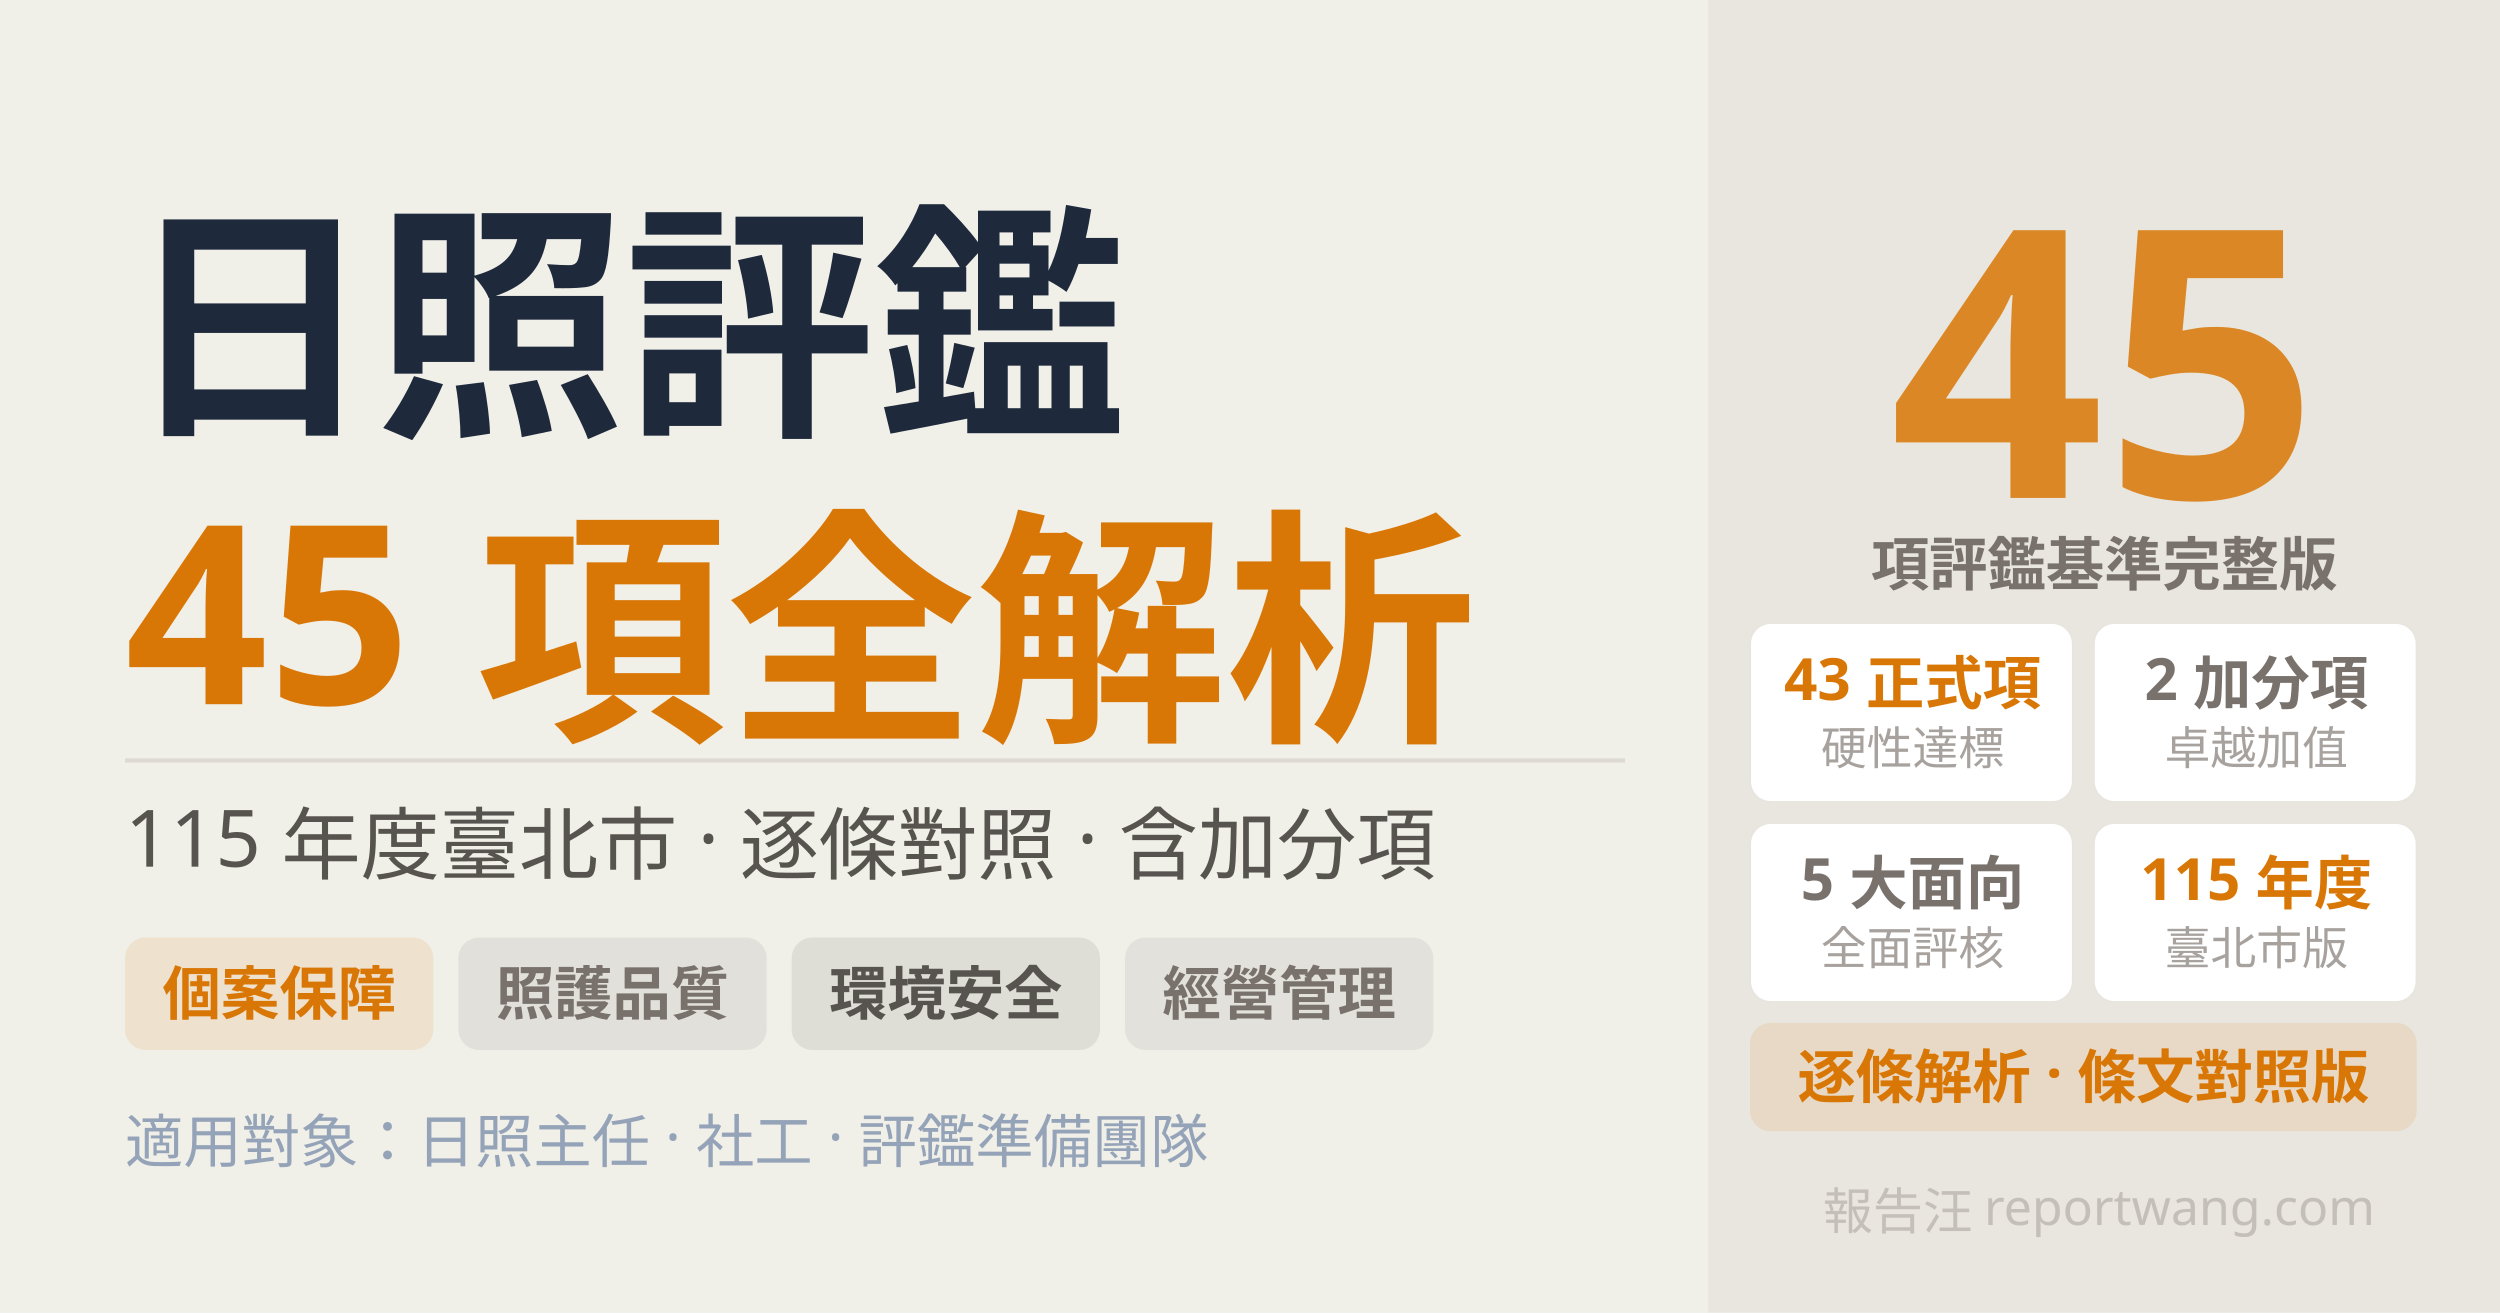
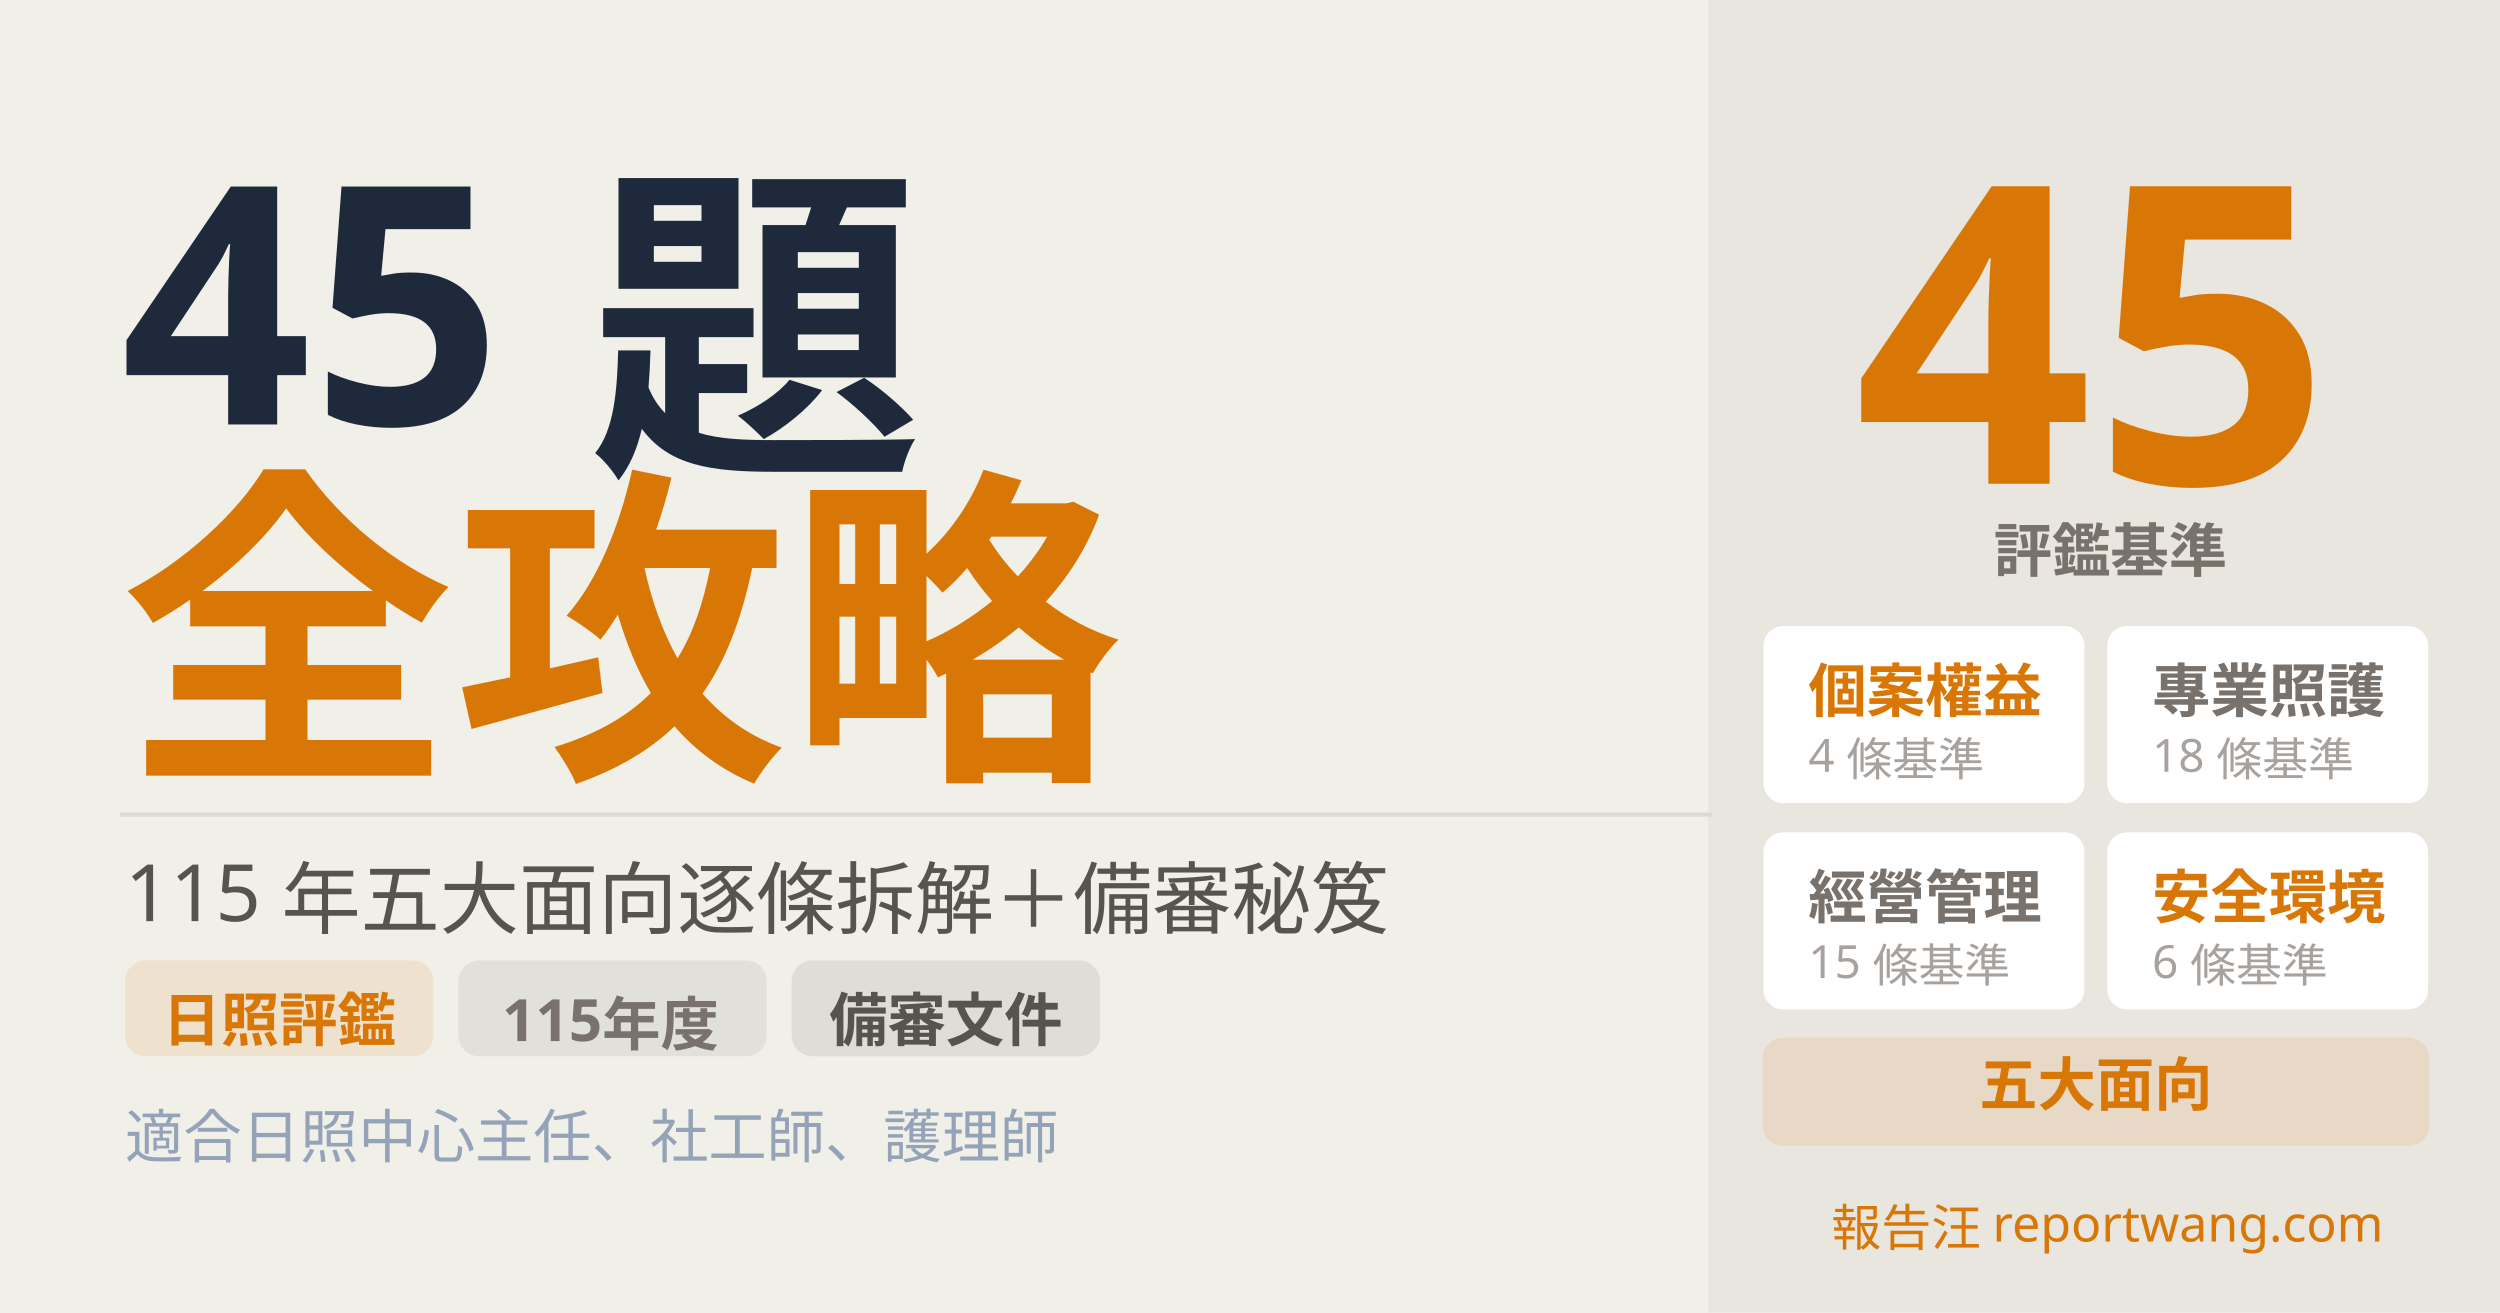
- <svg xmlns="http://www.w3.org/2000/svg" width="1200" height="630" viewBox="0 0 1200 630" font-family="'Noto Sans TC', sans-serif">
+ <svg xmlns="http://www.w3.org/2000/svg" width="1200" height="630" viewBox="0 0 1200 630" fill="none" font-family="'Noto Sans TC', sans-serif">
  <rect width="1200" height="630" fill="#f0efe8" />
-   <rect x="820" y="0" width="380" height="630" fill="#e8e6de" />
-   <text x="1010" y="239" font-size="180" font-weight="900" fill="#d97706" text-anchor="middle" opacity="0.85">45</text>
-   <text x="1010" y="281" font-size="28" fill="#78716c" text-anchor="middle" font-weight="600">項評鑑基準完整版</text>
-   <rect x="840" y="299" width="155" height="86" rx="10" fill="white" stroke="#e8e5de" stroke-width="1" />
-   <text x="918" y="336" font-size="28" fill="#d97706" text-anchor="middle" font-weight="700">43 正式項</text>
-   <text x="918" y="367" font-size="22" fill="#a8a29e" text-anchor="middle">硬性達標</text>
-   <rect x="1005" y="299" width="155" height="86" rx="10" fill="white" stroke="#e8e5de" stroke-width="1" />
-   <text x="1083" y="336" font-size="28" fill="#78716c" text-anchor="middle" font-weight="700">2 加分項</text>
-   <text x="1083" y="367" font-size="22" fill="#a8a29e" text-anchor="middle">卓越加值</text>
-   <rect x="840" y="395" width="155" height="86" rx="10" fill="white" stroke="#e8e5de" stroke-width="1" />
-   <text x="918" y="432" font-size="28" fill="#78716c" text-anchor="middle" font-weight="700">5 大面向</text>
-   <text x="918" y="463" font-size="22" fill="#a8a29e" text-anchor="middle">全面評核</text>
-   <rect x="1005" y="395" width="155" height="86" rx="10" fill="white" stroke="#e8e5de" stroke-width="1" />
-   <text x="1083" y="432" font-size="28" fill="#d97706" text-anchor="middle" font-weight="700">115 年度</text>
-   <text x="1083" y="463" font-size="22" fill="#a8a29e" text-anchor="middle">臺北市版</text>
-   <rect x="840" y="491" width="320" height="52" rx="10" fill="#d97706" opacity="0.12" />
-   <text x="1000" y="527" font-size="28" fill="#d97706" text-anchor="middle" font-weight="700">逐條解析 · 條文對照版</text>
-   <text x="60" y="200" font-size="120" font-weight="900" fill="#1e293b">日照評鑑</text>
-   <text x="60" y="338" font-size="120" font-weight="900" fill="#d97706">45 項全解析</text>
-   <line x1="60" y1="365" x2="780" y2="365" stroke="#dedad3" stroke-width="2" />
-   <text x="60" y="416" font-size="38" fill="#57534e" font-weight="400">115 年度臺北市 · 逐條對照 · 含加分項</text>
-   <rect x="60" y="450" width="148" height="54" rx="10" fill="#d97706" opacity="0.12" />
-   <text x="134" y="487" font-size="28" fill="#d97706" text-anchor="middle" font-weight="600">個案保障</text>
-   <rect x="220" y="450" width="148" height="54" rx="10" fill="#78716c" opacity="0.12" />
-   <text x="294" y="487" font-size="28" fill="#78716c" text-anchor="middle" font-weight="600">照護品質</text>
-   <rect x="380" y="450" width="148" height="54" rx="10" fill="#57534e" opacity="0.12" />
-   <text x="454" y="487" font-size="28" fill="#57534e" text-anchor="middle" font-weight="600">環境安全</text>
-   <rect x="540" y="450" width="148" height="54" rx="10" fill="#a8a29e" opacity="0.18" />
-   <text x="614" y="487" font-size="28" fill="#78716c" text-anchor="middle" font-weight="600">經營管理</text>
-   <text x="60" y="558" font-size="28" fill="#94a3b8">適用對象：日照主任 · 社工 · 評鑑準備團隊</text>
-   <text x="1140" y="590" font-size="24" fill="#c4bfb8" text-anchor="end" font-weight="400">報告汪 reportwang.com</text>
+   <g clip-path="url(#clip-daycare-45-guide)">
+     <path d="M1200 0H0V630H1200V0Z" fill="#F0EFE8" />
+     <path d="M1200 0H820V630H1200V0Z" fill="#E8E6DE" />
+     <text fill="#D97706" style="white-space: pre" xml:space="preserve" font-size="200" font-weight="bold" letter-spacing="0em">
+       <tspan x="890" y="232.2">45</tspan>
+     </text>
+     <text fill="#78716C" style="white-space: pre" xml:space="preserve" font-size="28" font-weight="bold" letter-spacing="0em">
+       <tspan x="957" y="274.416">評鑑基準</tspan>
+     </text>
+     <path d="M991 300H856C850.477 300 846 304.477 846 310V376C846 381.523 850.477 386 856 386H991C996.523 386 1001 381.523 1001 376V310C1001 304.477 996.523 300 991 300Z" fill="white" stroke="#E8E6DE" />
+     <text fill="#D97706" style="white-space: pre" xml:space="preserve" font-size="28" font-weight="bold" letter-spacing="0em">
+       <tspan x="868" y="341.708">個案權益</tspan>
+     </text>
+     <text fill="#A8A29E" style="white-space: pre" xml:space="preserve" font-size="22" letter-spacing="0em">
+       <tspan x="868" y="370.476">4 條基準</tspan>
+     </text>
+     <path d="M1156 300H1021C1015.48 300 1011 304.477 1011 310V376C1011 381.523 1015.48 386 1021 386H1156C1161.52 386 1166 381.523 1166 376V310C1166 304.477 1161.52 300 1156 300Z" fill="white" stroke="#E8E6DE" />
+     <text fill="#78716C" style="white-space: pre" xml:space="preserve" font-size="28" font-weight="bold" letter-spacing="0em">
+       <tspan x="1033" y="341.708">專業照護</tspan>
+     </text>
+     <text fill="#A8A29E" style="white-space: pre" xml:space="preserve" font-size="22" letter-spacing="0em">
+       <tspan x="1033" y="370.476">18 條基準</tspan>
+     </text>
+     <path d="M991 399H856C850.477 399 846 403.477 846 409V475C846 480.523 850.477 485 856 485H991C996.523 485 1001 480.523 1001 475V409C1001 403.477 996.523 399 991 399Z" fill="white" stroke="#E8E6DE" />
+     <text fill="#78716C" style="white-space: pre" xml:space="preserve" font-size="28" font-weight="bold" letter-spacing="0em">
+       <tspan x="868" y="440.708">經營管理</tspan>
+     </text>
+     <text fill="#A8A29E" style="white-space: pre" xml:space="preserve" font-size="22" letter-spacing="0em">
+       <tspan x="868" y="469.476">15 條基準</tspan>
+     </text>
+     <path d="M1156 399H1021C1015.48 399 1011 403.477 1011 409V475C1011 480.523 1015.48 485 1021 485H1156C1161.52 485 1166 480.523 1166 475V409C1166 403.477 1161.52 399 1156 399Z" fill="white" stroke="#E8E6DE" />
+     <text fill="#D97706" style="white-space: pre" xml:space="preserve" font-size="28" font-weight="bold" letter-spacing="0em">
+       <tspan x="1033" y="440.708">安全環境</tspan>
+     </text>
+     <text fill="#A8A29E" style="white-space: pre" xml:space="preserve" font-size="22" letter-spacing="0em">
+       <tspan x="1033" y="469.476">6 條基準</tspan>
+     </text>
+     <path opacity="0.12" d="M1156 498H856C850.477 498 846 502.477 846 508V540C846 545.523 850.477 550 856 550H1156C1161.52 550 1166 545.523 1166 540V508C1166 502.477 1161.52 498 1156 498Z" fill="#D97706" />
+     <text fill="#D97706" style="white-space: pre" xml:space="preserve" font-size="28" font-weight="bold" letter-spacing="0em">
+       <tspan x="950" y="530.708">五大面向</tspan>
+     </text>
+     <text fill="#1E293B" style="white-space: pre" xml:space="preserve" font-size="160" font-weight="bold" letter-spacing="0em">
+       <tspan x="58" y="203.76">45 題</tspan>
+     </text>
+     <text fill="#D97706" style="white-space: pre" xml:space="preserve" font-size="160" font-weight="bold" letter-spacing="0em">
+       <tspan x="58" y="361.76">全攻略</tspan>
+     </text>
+     <path d="M57.5 391H822" stroke="#DEDAD3" stroke-width="2" />
+     <text fill="#57534E" style="white-space: pre" xml:space="preserve" font-size="38" letter-spacing="0em">
+       <tspan x="60" y="442.136">115 年五大面向逐條拆解＋備審秘笈</tspan>
+     </text>
+     <path opacity="0.12" d="M198 461H70C64.477 461 60 465.477 60 471V497C60 502.523 64.477 507 70 507H198C203.523 507 208 502.523 208 497V471C208 465.477 203.523 461 198 461Z" fill="#D97706" />
+     <text fill="#D97706" style="white-space: pre" xml:space="preserve" font-size="28" font-weight="bold" letter-spacing="0em">
+       <tspan x="78" y="499.708">日照評鑑</tspan>
+     </text>
+     <path opacity="0.12" d="M358 461H230C224.477 461 220 465.477 220 471V497C220 502.523 224.477 507 230 507H358C363.523 507 368 502.523 368 497V471C368 465.477 363.523 461 358 461Z" fill="#78716C" />
+     <text fill="#78716C" style="white-space: pre" xml:space="preserve" font-size="28" font-weight="bold" letter-spacing="0em">
+       <tspan x="241" y="499.708">115年度</tspan>
+     </text>
+     <path opacity="0.12" d="M518 461H390C384.477 461 380 465.477 380 471V497C380 502.523 384.477 507 390 507H518C523.523 507 528 502.523 528 497V471C528 465.477 523.523 461 518 461Z" fill="#57534E" />
+     <text fill="#57534E" style="white-space: pre" xml:space="preserve" font-size="28" font-weight="bold" letter-spacing="0em">
+       <tspan x="398" y="499.708">備審文件</tspan>
+     </text>
+     <text fill="#94A3B8" style="white-space: pre" xml:space="preserve" font-size="28" letter-spacing="0em">
+       <tspan x="60" y="555.708">適合日照中心主任、社工師、護理師</tspan>
+     </text>
+     <text fill="#D97706" style="white-space: pre" xml:space="preserve" font-size="24" letter-spacing="0em">
+       <tspan x="879.008" y="597.928">報告汪 reportwang.com</tspan>
+     </text>
+   </g>
+   <defs>
+     <clipPath id="clip-daycare-45-guide">
+       <rect width="1200" height="630" fill="white" />
+     </clipPath>
+   </defs>
</svg>
